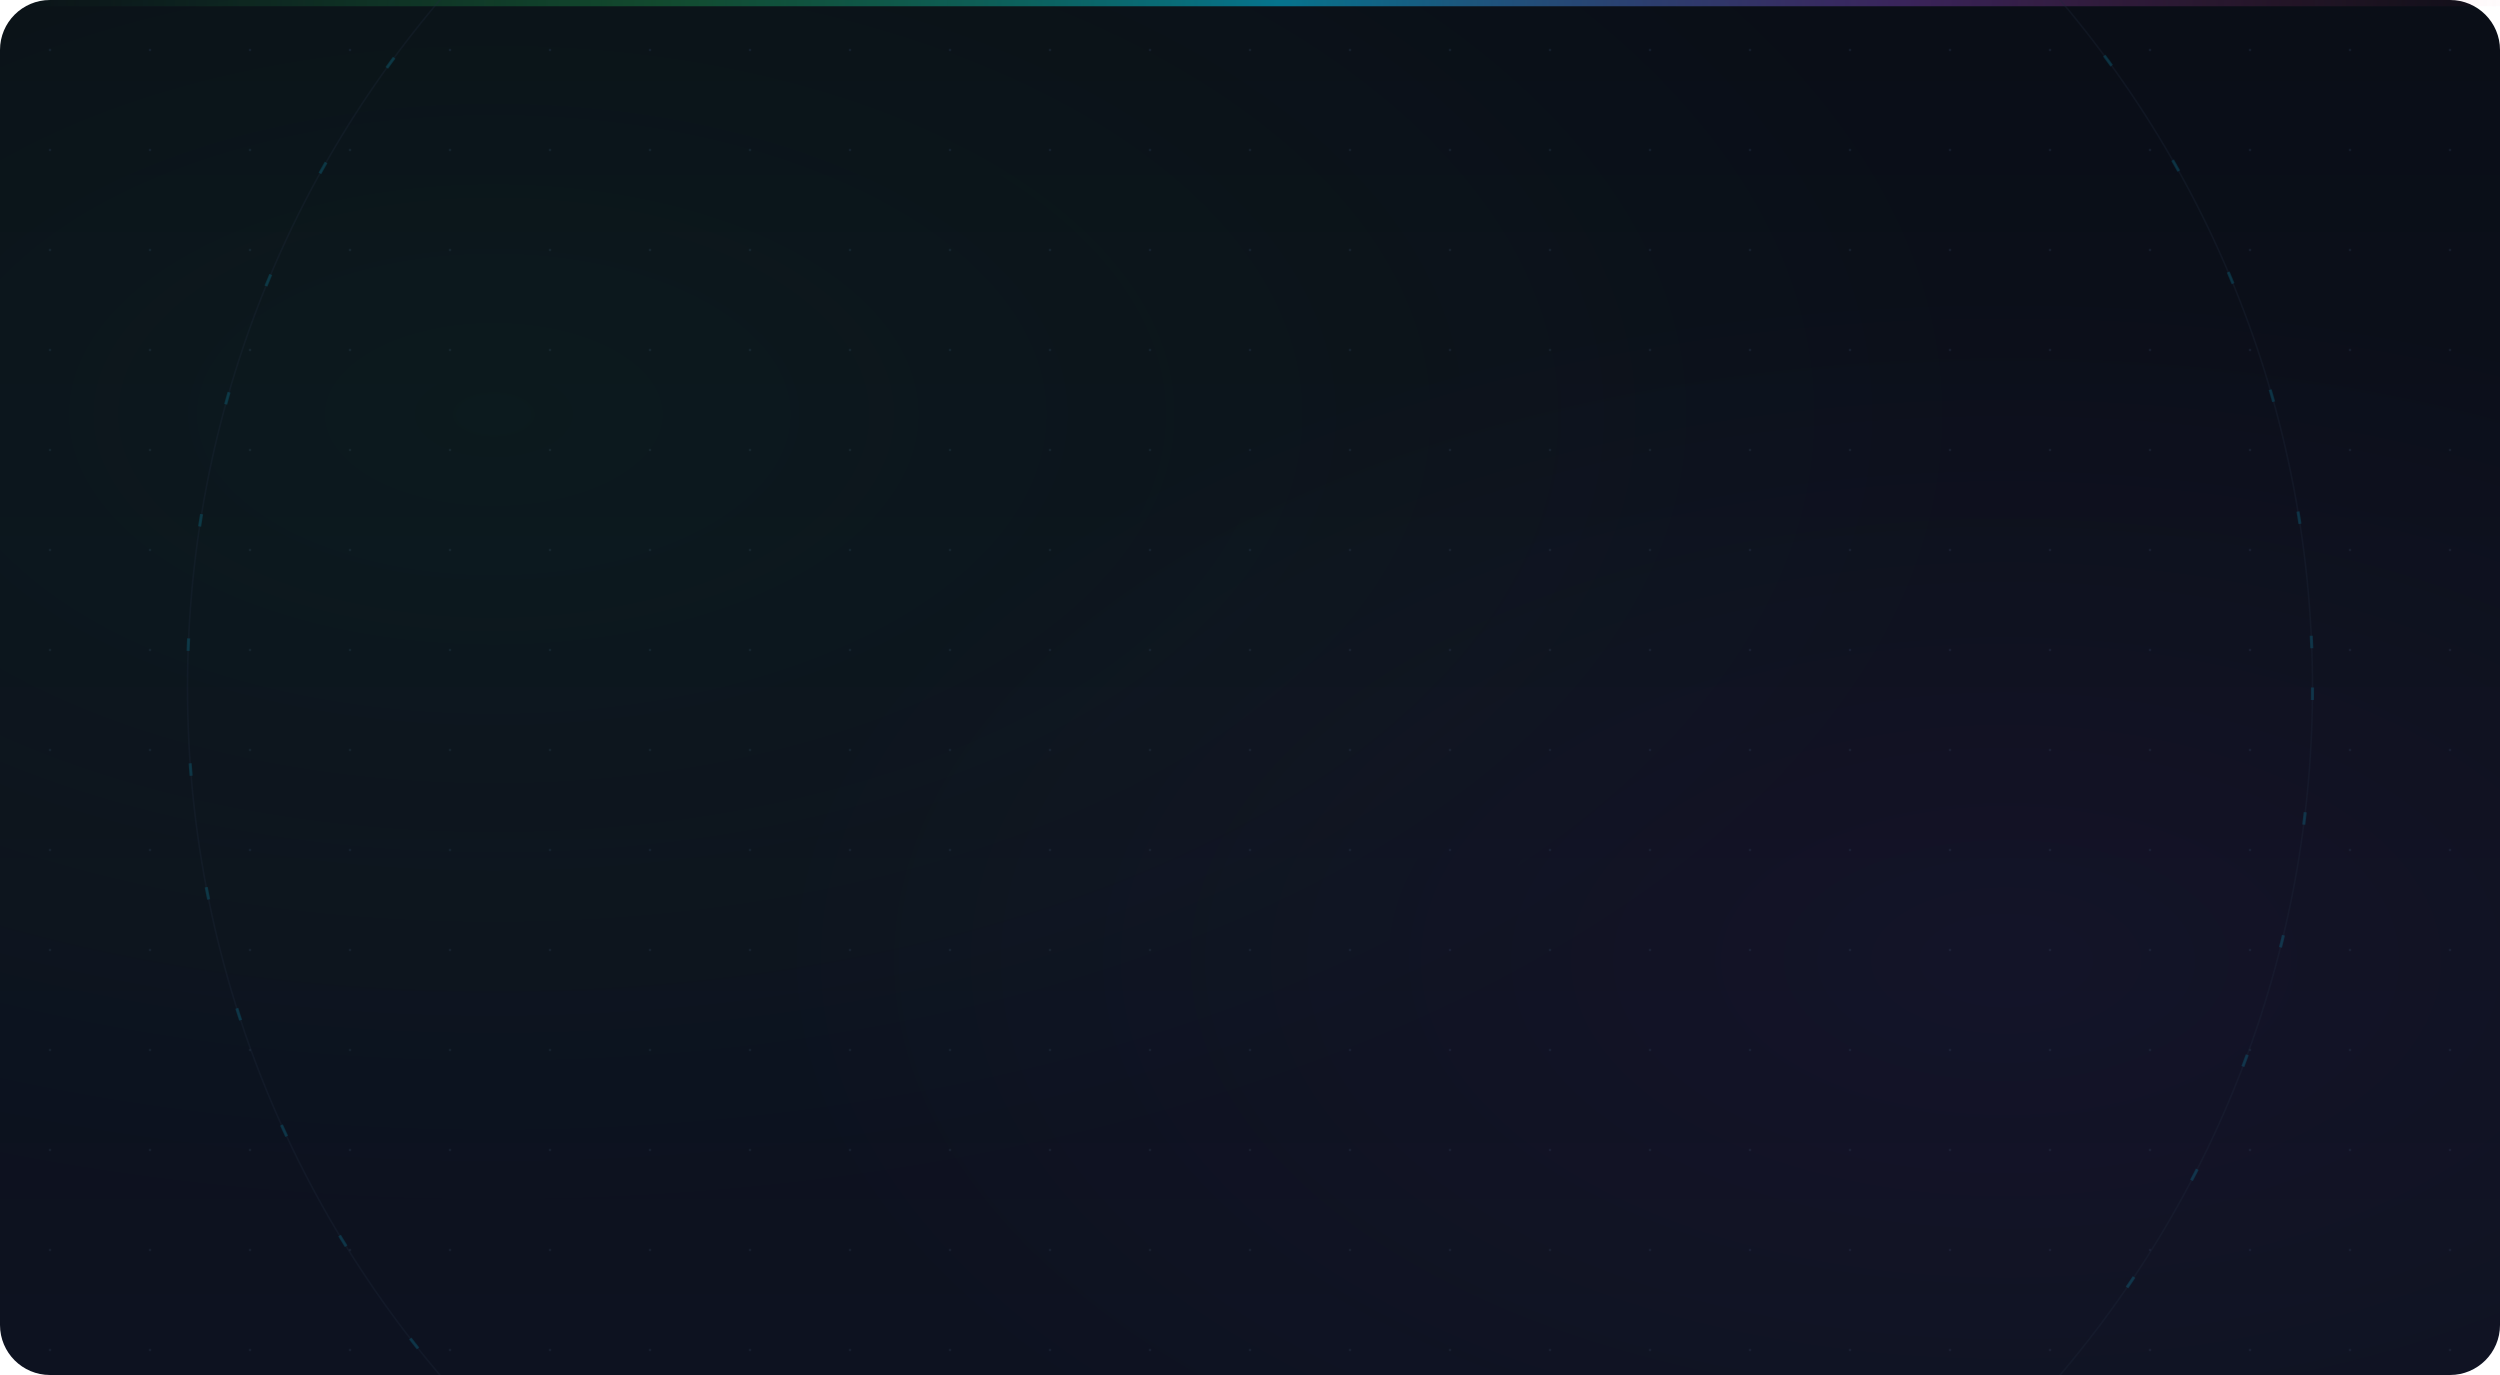
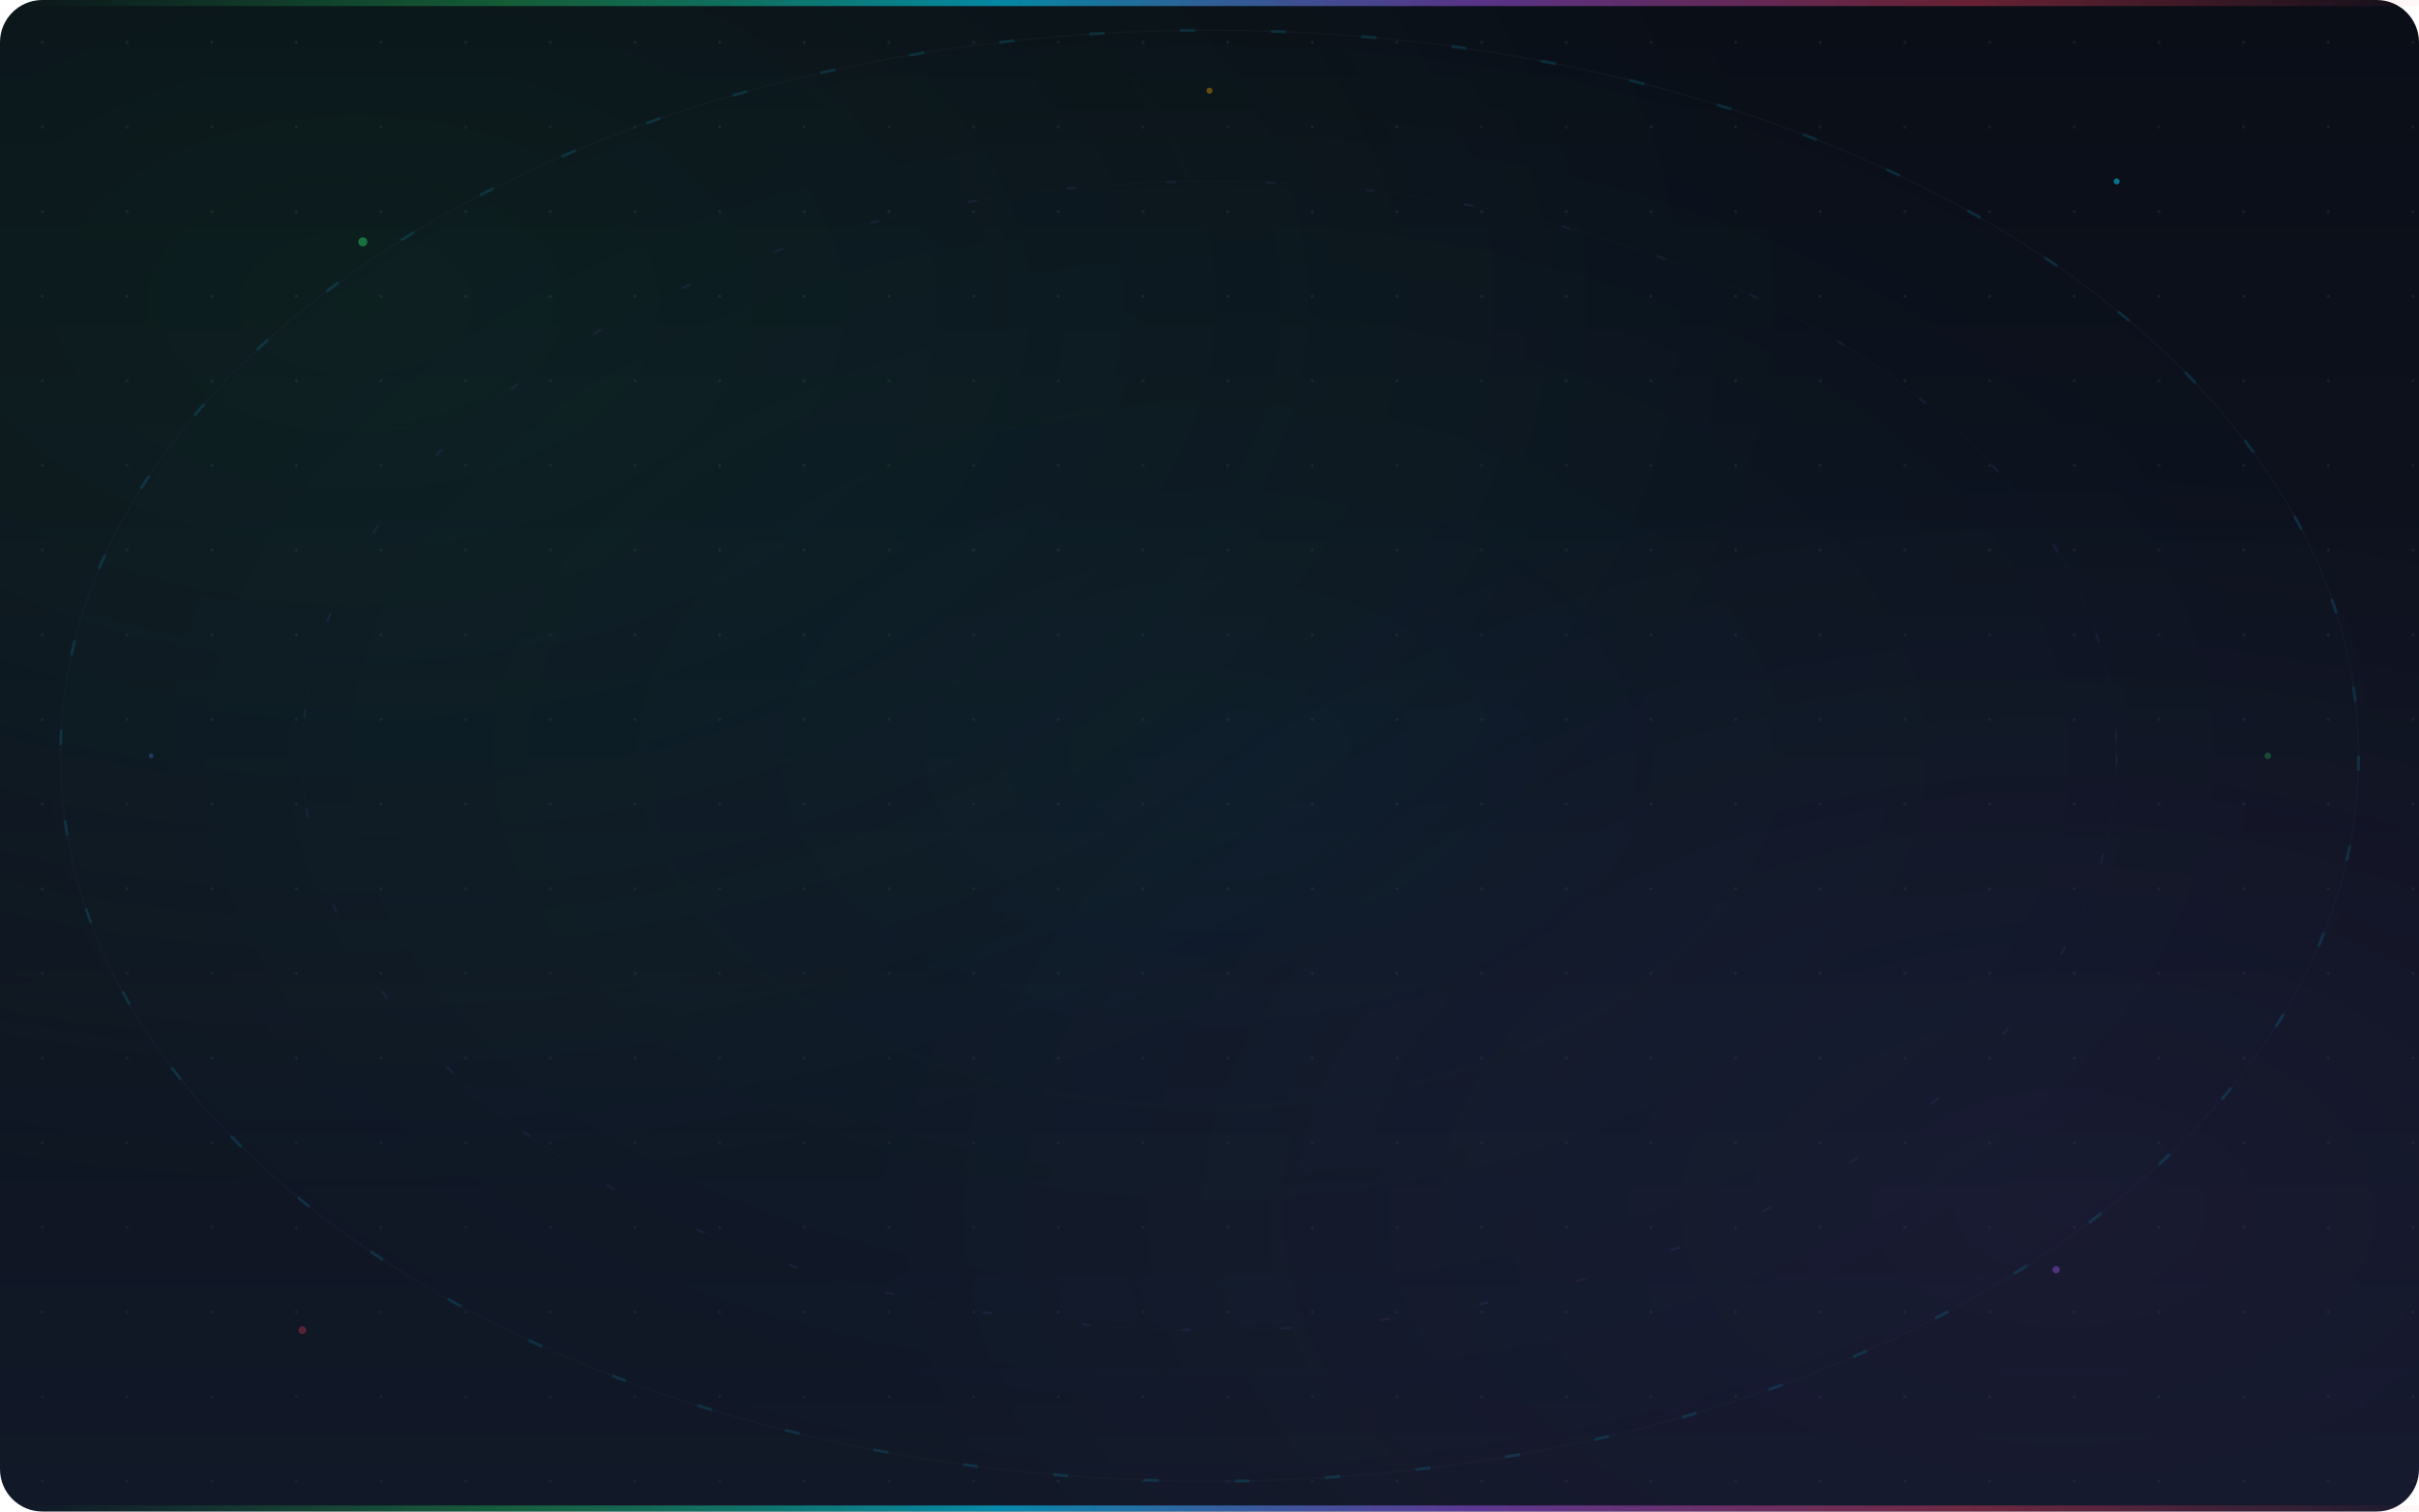
- <svg xmlns="http://www.w3.org/2000/svg" viewBox="0 0 800 440">
+ <svg xmlns="http://www.w3.org/2000/svg" viewBox="0 0 800 500">
  <defs>
    <style>
-       .t{font-family:-apple-system,BlinkMacSystemFont,"Segoe UI",Helvetica,Arial,sans-serif}
- 
-       @keyframes fadeSlide{from{opacity:0;transform:translateY(20px)}to{opacity:1;transform:translateY(0)}}
-       @keyframes glow1{0%,100%{filter:drop-shadow(0 0 6px #22c55e55)}50%{filter:drop-shadow(0 0 18px #22c55eaa)}}
-       @keyframes glow2{0%,100%{filter:drop-shadow(0 0 6px #00d4ff55)}50%{filter:drop-shadow(0 0 18px #00d4ffaa)}}
-       @keyframes glow3{0%,100%{filter:drop-shadow(0 0 6px #a855f755)}50%{filter:drop-shadow(0 0 18px #a855f7aa)}}
-       @keyframes glow4{0%,100%{filter:drop-shadow(0 0 6px #f59e0b55)}50%{filter:drop-shadow(0 0 18px #f59e0baa)}}
-       @keyframes glow5{0%,100%{filter:drop-shadow(0 0 6px #3b82f655)}50%{filter:drop-shadow(0 0 18px #3b82f6aa)}}
-       @keyframes glow6{0%,100%{filter:drop-shadow(0 0 6px #f43f5e55)}50%{filter:drop-shadow(0 0 18px #f43f5eaa)}}
+       .t{font-family:-apple-system,BlinkMacSystemFont,"Segoe UI","Noto Sans SC",Helvetica,Arial,sans-serif}
+       @keyframes fadeSlide{from{opacity:0;transform:translateY(18px)}to{opacity:1;transform:translateY(0)}}
+       @keyframes glow1{0%,100%{filter:drop-shadow(0 0 4px #22c55e44)}50%{filter:drop-shadow(0 0 16px #22c55eaa)}}
+       @keyframes glow2{0%,100%{filter:drop-shadow(0 0 4px #00d4ff44)}50%{filter:drop-shadow(0 0 16px #00d4ffaa)}}
+       @keyframes glow3{0%,100%{filter:drop-shadow(0 0 4px #a855f744)}50%{filter:drop-shadow(0 0 16px #a855f7aa)}}
+       @keyframes glow4{0%,100%{filter:drop-shadow(0 0 4px #f59e0b44)}50%{filter:drop-shadow(0 0 16px #f59e0baa)}}
+       @keyframes glow5{0%,100%{filter:drop-shadow(0 0 4px #3b82f644)}50%{filter:drop-shadow(0 0 16px #3b82f6aa)}}
+       @keyframes glow6{0%,100%{filter:drop-shadow(0 0 4px #f43f5e44)}50%{filter:drop-shadow(0 0 16px #f43f5eaa)}}
      @keyframes sweep{0%{transform:translateX(-820px)}100%{transform:translateX(820px)}}
-       @keyframes orbit{0%{stroke-dashoffset:0}100%{stroke-dashoffset:-40}}
-       @keyframes pulse{0%,100%{opacity:.4}50%{opacity:.8}}
- 
-       .c1,.c2,.c3,.c4,.c5,.c6{opacity:0;animation:fadeSlide .8s ease-out forwards}
-       .c1{animation-delay:.15s}.c2{animation-delay:.3s}.c3{animation-delay:.45s}
-       .c4{animation-delay:.6s}.c5{animation-delay:.75s}.c6{animation-delay:.9s}
+       @keyframes orbit{0%{stroke-dashoffset:0}100%{stroke-dashoffset:-60}}
+       @keyframes pulse{0%,100%{opacity:.3}50%{opacity:.7}}
+       .c1,.c2,.c3,.c4,.c5,.c6{opacity:0;animation:fadeSlide .7s ease-out forwards}
+       .c1{animation-delay:.1s}.c2{animation-delay:.2s}.c3{animation-delay:.3s}
+       .c4{animation-delay:.4s}.c5{animation-delay:.5s}.c6{animation-delay:.6s}
      .g1{animation:glow1 3s ease-in-out infinite}
-       .g2{animation:glow2 3s ease-in-out infinite .5s}
-       .g3{animation:glow3 3s ease-in-out infinite 1s}
-       .g4{animation:glow4 3s ease-in-out infinite 1.5s}
-       .g5{animation:glow5 3s ease-in-out infinite 2s}
-       .g6{animation:glow6 3s ease-in-out infinite 2.5s}
-       .sweep-line{animation:sweep 5s linear infinite}
-       .orbit-ring{animation:orbit 3s linear infinite}
-       .float{animation:pulse 4s ease-in-out infinite}
+       .g2{animation:glow2 3s ease-in-out infinite .4s}
+       .g3{animation:glow3 3s ease-in-out infinite .8s}
+       .g4{animation:glow4 3s ease-in-out infinite 1.2s}
+       .g5{animation:glow5 3s ease-in-out infinite 1.6s}
+       .g6{animation:glow6 3s ease-in-out infinite 2s}
+       .sweep-line{animation:sweep 4s linear infinite}
+       .orbit-ring{animation:orbit 4s linear infinite}
+       .float{animation:pulse 5s ease-in-out infinite}
    </style>
    <linearGradient id="bg" x1="0" y1="0" x2="0" y2="1">
      <stop offset="0%" stop-color="#0a0e17" />
-       <stop offset="100%" stop-color="#0d1220" />
+       <stop offset="100%" stop-color="#111827" />
    </linearGradient>
-     <linearGradient id="sweep" x1="0" y1="0" x2="1" y2="0">
+     <linearGradient id="sw" x1="0" y1="0" x2="1" y2="0">
      <stop offset="0%" stop-color="#22c55e" stop-opacity="0" />
-       <stop offset="25%" stop-color="#22c55e" stop-opacity=".3" />
-       <stop offset="50%" stop-color="#00d4ff" stop-opacity=".5" />
-       <stop offset="75%" stop-color="#a855f7" stop-opacity=".3" />
+       <stop offset="20%" stop-color="#22c55e" stop-opacity=".4" />
+       <stop offset="40%" stop-color="#00d4ff" stop-opacity=".6" />
+       <stop offset="60%" stop-color="#a855f7" stop-opacity=".5" />
+       <stop offset="80%" stop-color="#f43f5e" stop-opacity=".4" />
      <stop offset="100%" stop-color="#f43f5e" stop-opacity="0" />
    </linearGradient>
-     <radialGradient id="spot1" cx=".2" cy=".3" r=".6">
-       <stop offset="0%" stop-color="#22c55e" stop-opacity=".06" />
+     <radialGradient id="s1" cx=".15" cy=".2" r=".6">
+       <stop offset="0%" stop-color="#22c55e" stop-opacity=".08" />
      <stop offset="100%" stop-color="#22c55e" stop-opacity="0" />
    </radialGradient>
-     <radialGradient id="spot2" cx=".8" cy=".7" r=".5">
-       <stop offset="0%" stop-color="#a855f7" stop-opacity=".05" />
+     <radialGradient id="s2" cx=".85" cy=".8" r=".5">
+       <stop offset="0%" stop-color="#a855f7" stop-opacity=".06" />
      <stop offset="100%" stop-color="#a855f7" stop-opacity="0" />
    </radialGradient>
-     <pattern id="grid" width="32" height="32" patternUnits="userSpaceOnUse">
-       <circle cx="16" cy="16" r=".4" fill="#1e293b" opacity=".5" />
+     <radialGradient id="s3" cx=".5" cy=".5" r=".5">
+       <stop offset="0%" stop-color="#00d4ff" stop-opacity=".04" />
+       <stop offset="100%" stop-color="#00d4ff" stop-opacity="0" />
+     </radialGradient>
+     <pattern id="grid" width="28" height="28" patternUnits="userSpaceOnUse">
+       <circle cx="14" cy="14" r=".5" fill="#1e293b" opacity=".6" />
    </pattern>
  </defs>
-   <rect width="800" height="440" fill="url(#bg)" rx="16" />
-   <rect width="800" height="440" fill="url(#grid)" rx="16" />
-   <rect width="800" height="440" fill="url(#spot1)" rx="16" />
-   <rect width="800" height="440" fill="url(#spot2)" rx="16" />
-   <rect x="0" y="0" width="820" height="2" fill="url(#sweep)" class="sweep-line" rx="1" />
-   <circle cx="400" cy="220" r="340" fill="none" stroke="#1e293b" stroke-width=".5" opacity=".3" />
-   <circle cx="400" cy="220" r="340" fill="none" stroke="#00d4ff" stroke-width="1" stroke-dasharray="4 36" class="orbit-ring" opacity=".15" />
-   <g transform="translate(28,32)" class="c1">
-     <rect width="236" height="172" rx="12" fill="#111827" stroke="#1f2937" stroke-width="1" />
-     <rect width="236" height="3" rx="2" fill="#22c55e" y="0" opacity=".8" />
-     <g transform="translate(24,28)" class="g1">
-       <rect width="40" height="40" rx="20" fill="#22c55e15" stroke="#22c55e" stroke-width="1.2" />
-       <path d="M14 16a8 8 0 0 1 12 0" stroke="#22c55e" stroke-width="2" fill="none" stroke-linecap="round" />
-       <path d="M26 24a8 8 0 0 1-12 0" stroke="#22c55e" stroke-width="2" fill="none" stroke-linecap="round" />
-       <polygon points="26,14 26,18 23,16" fill="#22c55e" />
-       <polygon points="14,26 14,22 17,24" fill="#22c55e" />
-     </g>
-     <text x="76" y="50" class="t" fill="#f0f6fc" font-size="15" font-weight="700">ExperienceLoop</text>
-     <text x="24" y="88" class="t" fill="#9ca3af" font-size="11">Every task leaves a lesson.</text>
-     <text x="24" y="106" class="t" fill="#9ca3af" font-size="11">Auto-extracts strategies,</text>
-     <text x="24" y="124" class="t" fill="#9ca3af" font-size="11">injects experience into</text>
-     <text x="24" y="142" class="t" fill="#9ca3af" font-size="11">future decisions.</text>
-     <rect x="24" y="152" width="64" height="14" rx="7" fill="#22c55e18" />
-     <text x="56" y="163" class="t" text-anchor="middle" font-size="9" fill="#22c55e" font-weight="600">RE-TRAC</text>
-     <rect x="96" y="152" width="72" height="14" rx="7" fill="#22c55e18" />
-     <text x="132" y="163" class="t" text-anchor="middle" font-size="9" fill="#22c55e" font-weight="600">Feedback</text>
-   </g>
-   <g transform="translate(282,32)" class="c2">
-     <rect width="236" height="172" rx="12" fill="#111827" stroke="#1f2937" stroke-width="1" />
-     <rect width="236" height="3" rx="2" fill="#00d4ff" y="0" opacity=".8" />
-     <g transform="translate(24,28)" class="g2">
-       <rect width="40" height="40" rx="20" fill="#00d4ff15" stroke="#00d4ff" stroke-width="1.2" />
-       <ellipse cx="20" cy="16" rx="9" ry="4" fill="none" stroke="#00d4ff" stroke-width="1.5" />
-       <path d="M11 16v8c0 2.2 4 4 9 4s9-1.8 9-4v-8" fill="none" stroke="#00d4ff" stroke-width="1.5" />
-       <path d="M11 20c0 2.2 4 4 9 4s9-1.8 9-4" fill="none" stroke="#00d4ff" stroke-width="1" opacity=".5" />
-     </g>
-     <text x="76" y="50" class="t" fill="#f0f6fc" font-size="15" font-weight="700">LanceDB Memory</text>
-     <text x="24" y="88" class="t" fill="#9ca3af" font-size="11">Persistent memory that</text>
-     <text x="24" y="106" class="t" fill="#9ca3af" font-size="11">remembers, consolidates,</text>
-     <text x="24" y="124" class="t" fill="#9ca3af" font-size="11">and actively forgets</text>
-     <text x="24" y="142" class="t" fill="#9ca3af" font-size="11">stale knowledge.</text>
-     <rect x="24" y="152" width="56" height="14" rx="7" fill="#00d4ff18" />
-     <text x="52" y="163" class="t" text-anchor="middle" font-size="9" fill="#00d4ff" font-weight="600">Vector</text>
-     <rect x="88" y="152" width="72" height="14" rx="7" fill="#00d4ff18" />
-     <text x="124" y="163" class="t" text-anchor="middle" font-size="9" fill="#00d4ff" font-weight="600">Keyword</text>
-   </g>
-   <g transform="translate(536,32)" class="c3">
-     <rect width="236" height="172" rx="12" fill="#111827" stroke="#1f2937" stroke-width="1" />
-     <rect width="236" height="3" rx="2" fill="#a855f7" y="0" opacity=".8" />
-     <g transform="translate(24,28)" class="g3">
-       <rect width="40" height="40" rx="20" fill="#a855f715" stroke="#a855f7" stroke-width="1.2" />
-       <path d="M15 24c-1-3 0-8 5-10s8 0 9 4 0 7-3 9c-1 1-2 2-2 3v1" fill="none" stroke="#a855f7" stroke-width="1.8" stroke-linecap="round" />
-       <circle cx="20" cy="32" r="1" fill="#a855f7" />
-     </g>
-     <text x="76" y="50" class="t" fill="#f0f6fc" font-size="15" font-weight="700">Thinking Protocol</text>
-     <text x="24" y="88" class="t" fill="#9ca3af" font-size="11">Deep reasoning injected</text>
-     <text x="24" y="106" class="t" fill="#9ca3af" font-size="11">into System Prompt.</text>
-     <text x="24" y="124" class="t" fill="#9ca3af" font-size="11">Zero extra latency,</text>
-     <text x="24" y="142" class="t" fill="#9ca3af" font-size="11">dramatically better answers.</text>
-     <rect x="24" y="152" width="72" height="14" rx="7" fill="#a855f718" />
-     <text x="60" y="163" class="t" text-anchor="middle" font-size="9" fill="#a855f7" font-weight="600">Zero Cost</text>
-   </g>
-   <g transform="translate(28,232)" class="c4">
-     <rect width="236" height="172" rx="12" fill="#111827" stroke="#1f2937" stroke-width="1" />
-     <rect width="236" height="3" rx="2" fill="#f59e0b" y="0" opacity=".8" />
-     <g transform="translate(24,28)" class="g4">
-       <rect width="40" height="40" rx="20" fill="#f59e0b15" stroke="#f59e0b" stroke-width="1.2" />
-       <path d="M14 20a8 8 0 1 1 4 7" fill="none" stroke="#f59e0b" stroke-width="2" stroke-linecap="round" />
-       <polygon points="16,27 20,27 18,31" fill="#f59e0b" />
-       <circle cx="20" cy="20" r="2.5" fill="#f59e0b" />
-     </g>
-     <text x="76" y="50" class="t" fill="#f0f6fc" font-size="15" font-weight="700">Retry &amp; Reflection</text>
-     <text x="24" y="88" class="t" fill="#9ca3af" font-size="11">Auto-detects tool errors,</text>
-     <text x="24" y="106" class="t" fill="#9ca3af" font-size="11">injects reflection prompts.</text>
-     <text x="24" y="124" class="t" fill="#9ca3af" font-size="11">Escalates to deep reflection</text>
-     <text x="24" y="142" class="t" fill="#9ca3af" font-size="11">after 3 consecutive failures.</text>
-     <rect x="24" y="152" width="88" height="14" rx="7" fill="#f59e0b18" />
-     <text x="68" y="163" class="t" text-anchor="middle" font-size="9" fill="#f59e0b" font-weight="600">Self-Healing</text>
-   </g>
-   <g transform="translate(282,232)" class="c5">
-     <rect width="236" height="172" rx="12" fill="#111827" stroke="#1f2937" stroke-width="1" />
-     <rect width="236" height="3" rx="2" fill="#3b82f6" y="0" opacity=".8" />
-     <g transform="translate(24,28)" class="g5">
-       <rect width="40" height="40" rx="20" fill="#3b82f615" stroke="#3b82f6" stroke-width="1.2" />
-       <rect x="14" y="12" width="12" height="10" rx="2" fill="none" stroke="#3b82f6" stroke-width="1.5" />
-       <line x1="17" y1="12" x2="17" y2="8" stroke="#3b82f6" stroke-width="2" stroke-linecap="round" />
-       <line x1="23" y1="12" x2="23" y2="8" stroke="#3b82f6" stroke-width="2" stroke-linecap="round" />
-       <line x1="20" y1="22" x2="20" y2="30" stroke="#3b82f6" stroke-width="2" stroke-linecap="round" />
-     </g>
-     <text x="76" y="50" class="t" fill="#f0f6fc" font-size="15" font-weight="700">MCP Extensibility</text>
-     <text x="24" y="88" class="t" fill="#9ca3af" font-size="11">Model Context Protocol.</text>
-     <text x="24" y="106" class="t" fill="#9ca3af" font-size="11">Plug in any tool ecosystem.</text>
-     <text x="24" y="124" class="t" fill="#9ca3af" font-size="11">Claude Desktop &amp; Cursor</text>
-     <text x="24" y="142" class="t" fill="#9ca3af" font-size="11">config compatible.</text>
-     <rect x="24" y="152" width="48" height="14" rx="7" fill="#3b82f618" />
-     <text x="48" y="163" class="t" text-anchor="middle" font-size="9" fill="#3b82f6" font-weight="600">stdio</text>
-     <rect x="80" y="152" width="48" height="14" rx="7" fill="#3b82f618" />
-     <text x="104" y="163" class="t" text-anchor="middle" font-size="9" fill="#3b82f6" font-weight="600">HTTP</text>
-   </g>
-   <g transform="translate(536,232)" class="c6">
-     <rect width="236" height="172" rx="12" fill="#111827" stroke="#1f2937" stroke-width="1" />
-     <rect width="236" height="3" rx="2" fill="#f43f5e" y="0" opacity=".8" />
-     <g transform="translate(24,28)" class="g6">
-       <rect width="40" height="40" rx="20" fill="#f43f5e15" stroke="#f43f5e" stroke-width="1.2" />
-       <polygon points="22,8 13,22 18,22 16,32 27,18 22,18" fill="#f43f5e" />
-     </g>
-     <text x="76" y="50" class="t" fill="#f0f6fc" font-size="15" font-weight="700">~4,100 Lines</text>
-     <text x="24" y="88" class="t" fill="#9ca3af" font-size="11">Complete AI assistant</text>
-     <text x="24" y="106" class="t" fill="#9ca3af" font-size="11">framework. 99% lighter</text>
-     <text x="24" y="124" class="t" fill="#9ca3af" font-size="11">than heavyweight alternatives.</text>
-     <text x="24" y="142" class="t" fill="#9ca3af" font-size="11">Fast, hackable, yours.</text>
-     <rect x="24" y="152" width="96" height="14" rx="7" fill="#f43f5e18" />
-     <text x="72" y="163" class="t" text-anchor="middle" font-size="9" fill="#f43f5e" font-weight="600">Lightweight</text>
-   </g>
+   <rect width="800" height="500" fill="url(#bg)" rx="14" />
+   <rect width="800" height="500" fill="url(#grid)" rx="14" />
+   <rect width="800" height="500" fill="url(#s1)" rx="14" />
+   <rect width="800" height="500" fill="url(#s2)" rx="14" />
+   <rect width="800" height="500" fill="url(#s3)" rx="14" />
+   <rect x="0" y="0" width="820" height="2" fill="url(#sw)" class="sweep-line" rx="1" />
+   <ellipse cx="400" cy="250" rx="380" ry="240" fill="none" stroke="#1e293b" stroke-width=".5" opacity=".25" />
+   <ellipse cx="400" cy="250" rx="380" ry="240" fill="none" stroke="#00d4ff" stroke-width="1" stroke-dasharray="5 25" class="orbit-ring" opacity=".12" />
+   <ellipse cx="400" cy="250" rx="300" ry="190" fill="none" stroke="#1e293b" stroke-width=".3" opacity=".15" />
+   <ellipse cx="400" cy="250" rx="300" ry="190" fill="none" stroke="#a855f7" stroke-width=".8" stroke-dasharray="3 30" class="orbit-ring" opacity=".08" />
+   <circle cx="120" cy="80" r="1.5" fill="#22c55e" class="float" opacity=".5" />
+   <circle cx="680" cy="420" r="1.2" fill="#a855f7" class="float" opacity=".4" />
+   <circle cx="700" cy="60" r="1" fill="#00d4ff" class="float" opacity=".5" />
+   <circle cx="100" cy="440" r="1.3" fill="#f43f5e" class="float" opacity=".3" />
+   <circle cx="400" cy="30" r="1" fill="#f59e0b" class="float" opacity=".4" />
+   <circle cx="50" cy="250" r=".8" fill="#3b82f6" class="float" opacity=".3" />
+   <circle cx="750" cy="250" r="1.1" fill="#22c55e" class="float" opacity=".3" />
+   <g transform="translate(16,18)" class="c1">
+     <rect width="248" height="218" rx="12" fill="#111827" stroke="#1f2937" stroke-width="1" />
+     <rect width="248" height="3.5" rx="2" fill="#22c55e" opacity=".9" />
+     <rect x="1" y="4" width="246" height="12" rx="0" fill="#22c55e" opacity=".03" />
+     <g transform="translate(20,24)" class="g1">
+       <circle cx="22" cy="22" r="22" fill="#22c55e0a" stroke="#22c55e" stroke-width="1.4" />
+       <path d="M14 18a10 10 0 0 1 16 0" stroke="#22c55e" stroke-width="2" fill="none" stroke-linecap="round" />
+       <path d="M30 26a10 10 0 0 1-16 0" stroke="#22c55e" stroke-width="2" fill="none" stroke-linecap="round" />
+       <polygon points="30,16 30,20 27,18" fill="#22c55e" />
+       <polygon points="14,28 14,24 17,26" fill="#22c55e" />
+     </g>
+     <text x="72" y="40" class="t" fill="#f0f6fc" font-size="15" font-weight="700">经验学习</text>
+     <text x="72" y="57" class="t" fill="#22c55e" font-size="10.5" opacity=".8">ExperienceLoop</text>
+     <text x="20" y="88" class="t" fill="#c9cdd4" font-size="11.5">闭环经验引擎：每次任务自动提取</text>
+     <text x="20" y="106" class="t" fill="#c9cdd4" font-size="11.5">教训与策略，遇到类似问题时检索</text>
+     <text x="20" y="124" class="t" fill="#c9cdd4" font-size="11.5">并注入。置信度校准 + 冲突检测</text>
+     <text x="20" y="142" class="t" fill="#c9cdd4" font-size="11.5">+ 负面学习 + 主动遗忘。</text>
+     <text x="20" y="162" class="t" fill="#9ca3af" font-size="10" font-style="italic">别的 Agent 重复犯错，rodbot 从错误中进化。</text>
+     <rect x="20" y="180" width="64" height="20" rx="10" fill="#22c55e14" stroke="#22c55e" stroke-width=".5" />
+     <text x="52" y="194" class="t" text-anchor="middle" font-size="9" fill="#22c55e" font-weight="600">RE-TRAC</text>
+     <rect x="92" y="180" width="72" height="20" rx="10" fill="#22c55e14" stroke="#22c55e" stroke-width=".5" />
+     <text x="128" y="194" class="t" text-anchor="middle" font-size="9" fill="#22c55e" font-weight="600">闭环反馈</text>
+     <rect x="172" y="180" width="60" height="20" rx="10" fill="#22c55e14" stroke="#22c55e" stroke-width=".5" />
+     <text x="202" y="194" class="t" text-anchor="middle" font-size="9" fill="#22c55e" font-weight="600">自进化</text>
+   </g>
+   <g transform="translate(276,18)" class="c2">
+     <rect width="248" height="218" rx="12" fill="#111827" stroke="#1f2937" stroke-width="1" />
+     <rect width="248" height="3.5" rx="2" fill="#00d4ff" opacity=".9" />
+     <rect x="1" y="4" width="246" height="12" rx="0" fill="#00d4ff" opacity=".03" />
+     <g transform="translate(20,24)" class="g2">
+       <circle cx="22" cy="22" r="22" fill="#00d4ff0a" stroke="#00d4ff" stroke-width="1.4" />
+       <ellipse cx="22" cy="17" rx="10" ry="5" fill="none" stroke="#00d4ff" stroke-width="1.6" />
+       <path d="M12 17v10c0 2.8 4.5 5 10 5s10-2.2 10-5v-10" fill="none" stroke="#00d4ff" stroke-width="1.6" />
+       <path d="M12 22c0 2.8 4.5 5 10 5s10-2.2 10-5" fill="none" stroke="#00d4ff" stroke-width="1" opacity=".5" />
+     </g>
+     <text x="72" y="40" class="t" fill="#f0f6fc" font-size="15" font-weight="700">持久记忆</text>
+     <text x="72" y="57" class="t" fill="#00d4ff" font-size="10.5" opacity=".8">LanceDB</text>
+     <text x="20" y="88" class="t" fill="#c9cdd4" font-size="11.5">向量搜索 + 关键词降级双检索，</text>
+     <text x="20" y="106" class="t" fill="#c9cdd4" font-size="11.5">有没有 Embedding 模型都能用。</text>
+     <text x="20" y="124" class="t" fill="#c9cdd4" font-size="11.5">跨会话、跨重启，记住偏好、</text>
+     <text x="20" y="142" class="t" fill="#c9cdd4" font-size="11.5">项目、习惯。自动整合 + 主动遗忘。</text>
+     <text x="20" y="162" class="t" fill="#9ca3af" font-size="10" font-style="italic">用得越久，它越懂你。</text>
+     <rect x="20" y="180" width="72" height="20" rx="10" fill="#00d4ff14" stroke="#00d4ff" stroke-width=".5" />
+     <text x="56" y="194" class="t" text-anchor="middle" font-size="9" fill="#00d4ff" font-weight="600">向量搜索</text>
+     <rect x="100" y="180" width="72" height="20" rx="10" fill="#00d4ff14" stroke="#00d4ff" stroke-width=".5" />
+     <text x="136" y="194" class="t" text-anchor="middle" font-size="9" fill="#00d4ff" font-weight="600">关键词降级</text>
+     <rect x="180" y="180" width="52" height="20" rx="10" fill="#00d4ff14" stroke="#00d4ff" stroke-width=".5" />
+     <text x="206" y="194" class="t" text-anchor="middle" font-size="9" fill="#00d4ff" font-weight="600">持久化</text>
+   </g>
+   <g transform="translate(536,18)" class="c3">
+     <rect width="248" height="218" rx="12" fill="#111827" stroke="#1f2937" stroke-width="1" />
+     <rect width="248" height="3.5" rx="2" fill="#a855f7" opacity=".9" />
+     <rect x="1" y="4" width="246" height="12" rx="0" fill="#a855f7" opacity=".03" />
+     <g transform="translate(20,24)" class="g3">
+       <circle cx="22" cy="22" r="22" fill="#a855f70a" stroke="#a855f7" stroke-width="1.4" />
+       <path d="M16 26c-1.5-3.5 0-9 6-11.5s9.5.5 10.5 5 0 8-3.5 10.5c-1.2 1-2 2.2-2 3.5v1" fill="none" stroke="#a855f7" stroke-width="2" stroke-linecap="round" />
+       <circle cx="22" cy="37" r="1.2" fill="#a855f7" />
+       <path d="M19 14l1-3M25 13l1-4M30 17l3-1" stroke="#a855f7" stroke-width="1" stroke-linecap="round" opacity=".5" />
+     </g>
+     <text x="72" y="40" class="t" fill="#f0f6fc" font-size="15" font-weight="700">深度思考</text>
+     <text x="72" y="57" class="t" fill="#a855f7" font-size="10.5" opacity=".8">Thinking Protocol</text>
+     <text x="20" y="88" class="t" fill="#c9cdd4" font-size="11.5">System Prompt 内置深度推理</text>
+     <text x="20" y="106" class="t" fill="#c9cdd4" font-size="11.5">协议，零额外 API 调用开销，</text>
+     <text x="20" y="124" class="t" fill="#c9cdd4" font-size="11.5">回答质量显著提升。不是调用</text>
+     <text x="20" y="142" class="t" fill="#c9cdd4" font-size="11.5">更贵的模型，而是让模型更会思考。</text>
+     <text x="20" y="162" class="t" fill="#9ca3af" font-size="10" font-style="italic">同样的模型，更深的推理。</text>
+     <rect x="20" y="180" width="64" height="20" rx="10" fill="#a855f714" stroke="#a855f7" stroke-width=".5" />
+     <text x="52" y="194" class="t" text-anchor="middle" font-size="9" fill="#a855f7" font-weight="600">零开销</text>
+     <rect x="92" y="180" width="72" height="20" rx="10" fill="#a855f714" stroke="#a855f7" stroke-width=".5" />
+     <text x="128" y="194" class="t" text-anchor="middle" font-size="9" fill="#a855f7" font-weight="600">深度推理</text>
+   </g>
+   <g transform="translate(16,248)" class="c4">
+     <rect width="248" height="218" rx="12" fill="#111827" stroke="#1f2937" stroke-width="1" />
+     <rect width="248" height="3.5" rx="2" fill="#f59e0b" opacity=".9" />
+     <rect x="1" y="4" width="246" height="12" rx="0" fill="#f59e0b" opacity=".03" />
+     <g transform="translate(20,24)" class="g4">
+       <circle cx="22" cy="22" r="22" fill="#f59e0b0a" stroke="#f59e0b" stroke-width="1.4" />
+       <path d="M14 22a10 10 0 1 1 5 8.5" fill="none" stroke="#f59e0b" stroke-width="2.2" stroke-linecap="round" />
+       <polygon points="17,30.5 21,30.5 19,34.5" fill="#f59e0b" />
+       <circle cx="22" cy="22" r="3" fill="#f59e0b" />
+     </g>
+     <text x="72" y="40" class="t" fill="#f0f6fc" font-size="15" font-weight="700">自我纠错</text>
+     <text x="72" y="57" class="t" fill="#f59e0b" font-size="10.5" opacity=".8">Retry / Reflection</text>
+     <text x="20" y="88" class="t" fill="#c9cdd4" font-size="11.5">自动检测工具调用错误并重试，</text>
+     <text x="20" y="106" class="t" fill="#c9cdd4" font-size="11.5">连续 3 次失败后升级为深度反思</text>
+     <text x="20" y="124" class="t" fill="#c9cdd4" font-size="11.5">策略。根据工具实际可用性动态</text>
+     <text x="20" y="142" class="t" fill="#c9cdd4" font-size="11.5">启停提示，防止幻觉调用。</text>
+     <text x="20" y="162" class="t" fill="#9ca3af" font-size="10" font-style="italic">失败不是终点，是反思的起点。</text>
+     <rect x="20" y="180" width="72" height="20" rx="10" fill="#f59e0b14" stroke="#f59e0b" stroke-width=".5" />
+     <text x="56" y="194" class="t" text-anchor="middle" font-size="9" fill="#f59e0b" font-weight="600">自动重试</text>
+     <rect x="100" y="180" width="72" height="20" rx="10" fill="#f59e0b14" stroke="#f59e0b" stroke-width=".5" />
+     <text x="136" y="194" class="t" text-anchor="middle" font-size="9" fill="#f59e0b" font-weight="600">深度反思</text>
+     <rect x="180" y="180" width="52" height="20" rx="10" fill="#f59e0b14" stroke="#f59e0b" stroke-width=".5" />
+     <text x="206" y="194" class="t" text-anchor="middle" font-size="9" fill="#f59e0b" font-weight="600">自愈</text>
+   </g>
+   <g transform="translate(276,248)" class="c5">
+     <rect width="248" height="218" rx="12" fill="#111827" stroke="#1f2937" stroke-width="1" />
+     <rect width="248" height="3.5" rx="2" fill="#3b82f6" opacity=".9" />
+     <rect x="1" y="4" width="246" height="12" rx="0" fill="#3b82f6" opacity=".03" />
+     <g transform="translate(20,24)" class="g5">
+       <circle cx="22" cy="22" r="22" fill="#3b82f60a" stroke="#3b82f6" stroke-width="1.4" />
+       <rect x="14" y="14" width="16" height="12" rx="2.5" fill="none" stroke="#3b82f6" stroke-width="1.8" />
+       <line x1="18" y1="14" x2="18" y2="10" stroke="#3b82f6" stroke-width="2.2" stroke-linecap="round" />
+       <line x1="26" y1="14" x2="26" y2="10" stroke="#3b82f6" stroke-width="2.2" stroke-linecap="round" />
+       <line x1="22" y1="26" x2="22" y2="34" stroke="#3b82f6" stroke-width="2.2" stroke-linecap="round" />
+       <circle cx="22" cy="20" r="1.5" fill="#3b82f6" opacity=".6" />
+     </g>
+     <text x="72" y="40" class="t" fill="#f0f6fc" font-size="15" font-weight="700">MCP 生态</text>
+     <text x="72" y="57" class="t" fill="#3b82f6" font-size="10.5" opacity=".8">Model Context Protocol</text>
+     <text x="20" y="88" class="t" fill="#c9cdd4" font-size="11.5">接入任何工具生态。配置格式</text>
+     <text x="20" y="106" class="t" fill="#c9cdd4" font-size="11.5">兼容 Claude Desktop 和 Cursor，</text>
+     <text x="20" y="124" class="t" fill="#c9cdd4" font-size="11.5">支持 stdio 和 HTTP 两种传输。</text>
+     <text x="20" y="142" class="t" fill="#c9cdd4" font-size="11.5">一份配置，到处运行。</text>
+     <text x="20" y="162" class="t" fill="#9ca3af" font-size="10" font-style="italic">工具生态，即插即用。</text>
+     <rect x="20" y="180" width="52" height="20" rx="10" fill="#3b82f614" stroke="#3b82f6" stroke-width=".5" />
+     <text x="46" y="194" class="t" text-anchor="middle" font-size="9" fill="#3b82f6" font-weight="600">stdio</text>
+     <rect x="80" y="180" width="52" height="20" rx="10" fill="#3b82f614" stroke="#3b82f6" stroke-width=".5" />
+     <text x="106" y="194" class="t" text-anchor="middle" font-size="9" fill="#3b82f6" font-weight="600">HTTP</text>
+     <rect x="140" y="180" width="88" height="20" rx="10" fill="#3b82f614" stroke="#3b82f6" stroke-width=".5" />
+     <text x="184" y="194" class="t" text-anchor="middle" font-size="9" fill="#3b82f6" font-weight="600">跨平台兼容</text>
+   </g>
+   <g transform="translate(536,248)" class="c6">
+     <rect width="248" height="218" rx="12" fill="#111827" stroke="#1f2937" stroke-width="1" />
+     <rect width="248" height="3.5" rx="2" fill="#f43f5e" opacity=".9" />
+     <rect x="1" y="4" width="246" height="12" rx="0" fill="#f43f5e" opacity=".03" />
+     <g transform="translate(20,24)" class="g6">
+       <circle cx="22" cy="22" r="22" fill="#f43f5e0a" stroke="#f43f5e" stroke-width="1.4" />
+       <polygon points="24,10 15,25 20,25 18,34 29,19 24,19" fill="#f43f5e" />
+     </g>
+     <text x="72" y="40" class="t" fill="#f0f6fc" font-size="15" font-weight="700">极致轻量</text>
+     <text x="72" y="57" class="t" fill="#f43f5e" font-size="10.5" opacity=".8">~4,100 Lines</text>
+     <text x="20" y="88" class="t" fill="#c9cdd4" font-size="11.5">完整的 AI 助手框架，仅 ~4,100</text>
+     <text x="20" y="106" class="t" fill="#c9cdd4" font-size="11.5">行核心代码，比 OpenClaw 轻 99%。</text>
+     <text x="20" y="124" class="t" fill="#c9cdd4" font-size="11.5">启动快、占用低、代码清晰易读。</text>
+     <text x="20" y="142" class="t" fill="#c9cdd4" font-size="11.5">2 分钟上手，完全可 Hack。</text>
+     <text x="20" y="162" class="t" fill="#9ca3af" font-size="10" font-style="italic">少即是多，快即是好。</text>
+     <rect x="20" y="180" width="64" height="20" rx="10" fill="#f43f5e14" stroke="#f43f5e" stroke-width=".5" />
+     <text x="52" y="194" class="t" text-anchor="middle" font-size="9" fill="#f43f5e" font-weight="600">轻 99%</text>
+     <rect x="92" y="180" width="80" height="20" rx="10" fill="#f43f5e14" stroke="#f43f5e" stroke-width=".5" />
+     <text x="132" y="194" class="t" text-anchor="middle" font-size="9" fill="#f43f5e" font-weight="600">2 分钟上手</text>
+     <rect x="180" y="180" width="52" height="20" rx="10" fill="#f43f5e14" stroke="#f43f5e" stroke-width=".5" />
+     <text x="206" y="194" class="t" text-anchor="middle" font-size="9" fill="#f43f5e" font-weight="600">可 Hack</text>
+   </g>
+   <rect x="0" y="498" width="820" height="2" fill="url(#sw)" class="sweep-line" rx="1" style="animation-delay:2s" />
</svg>
